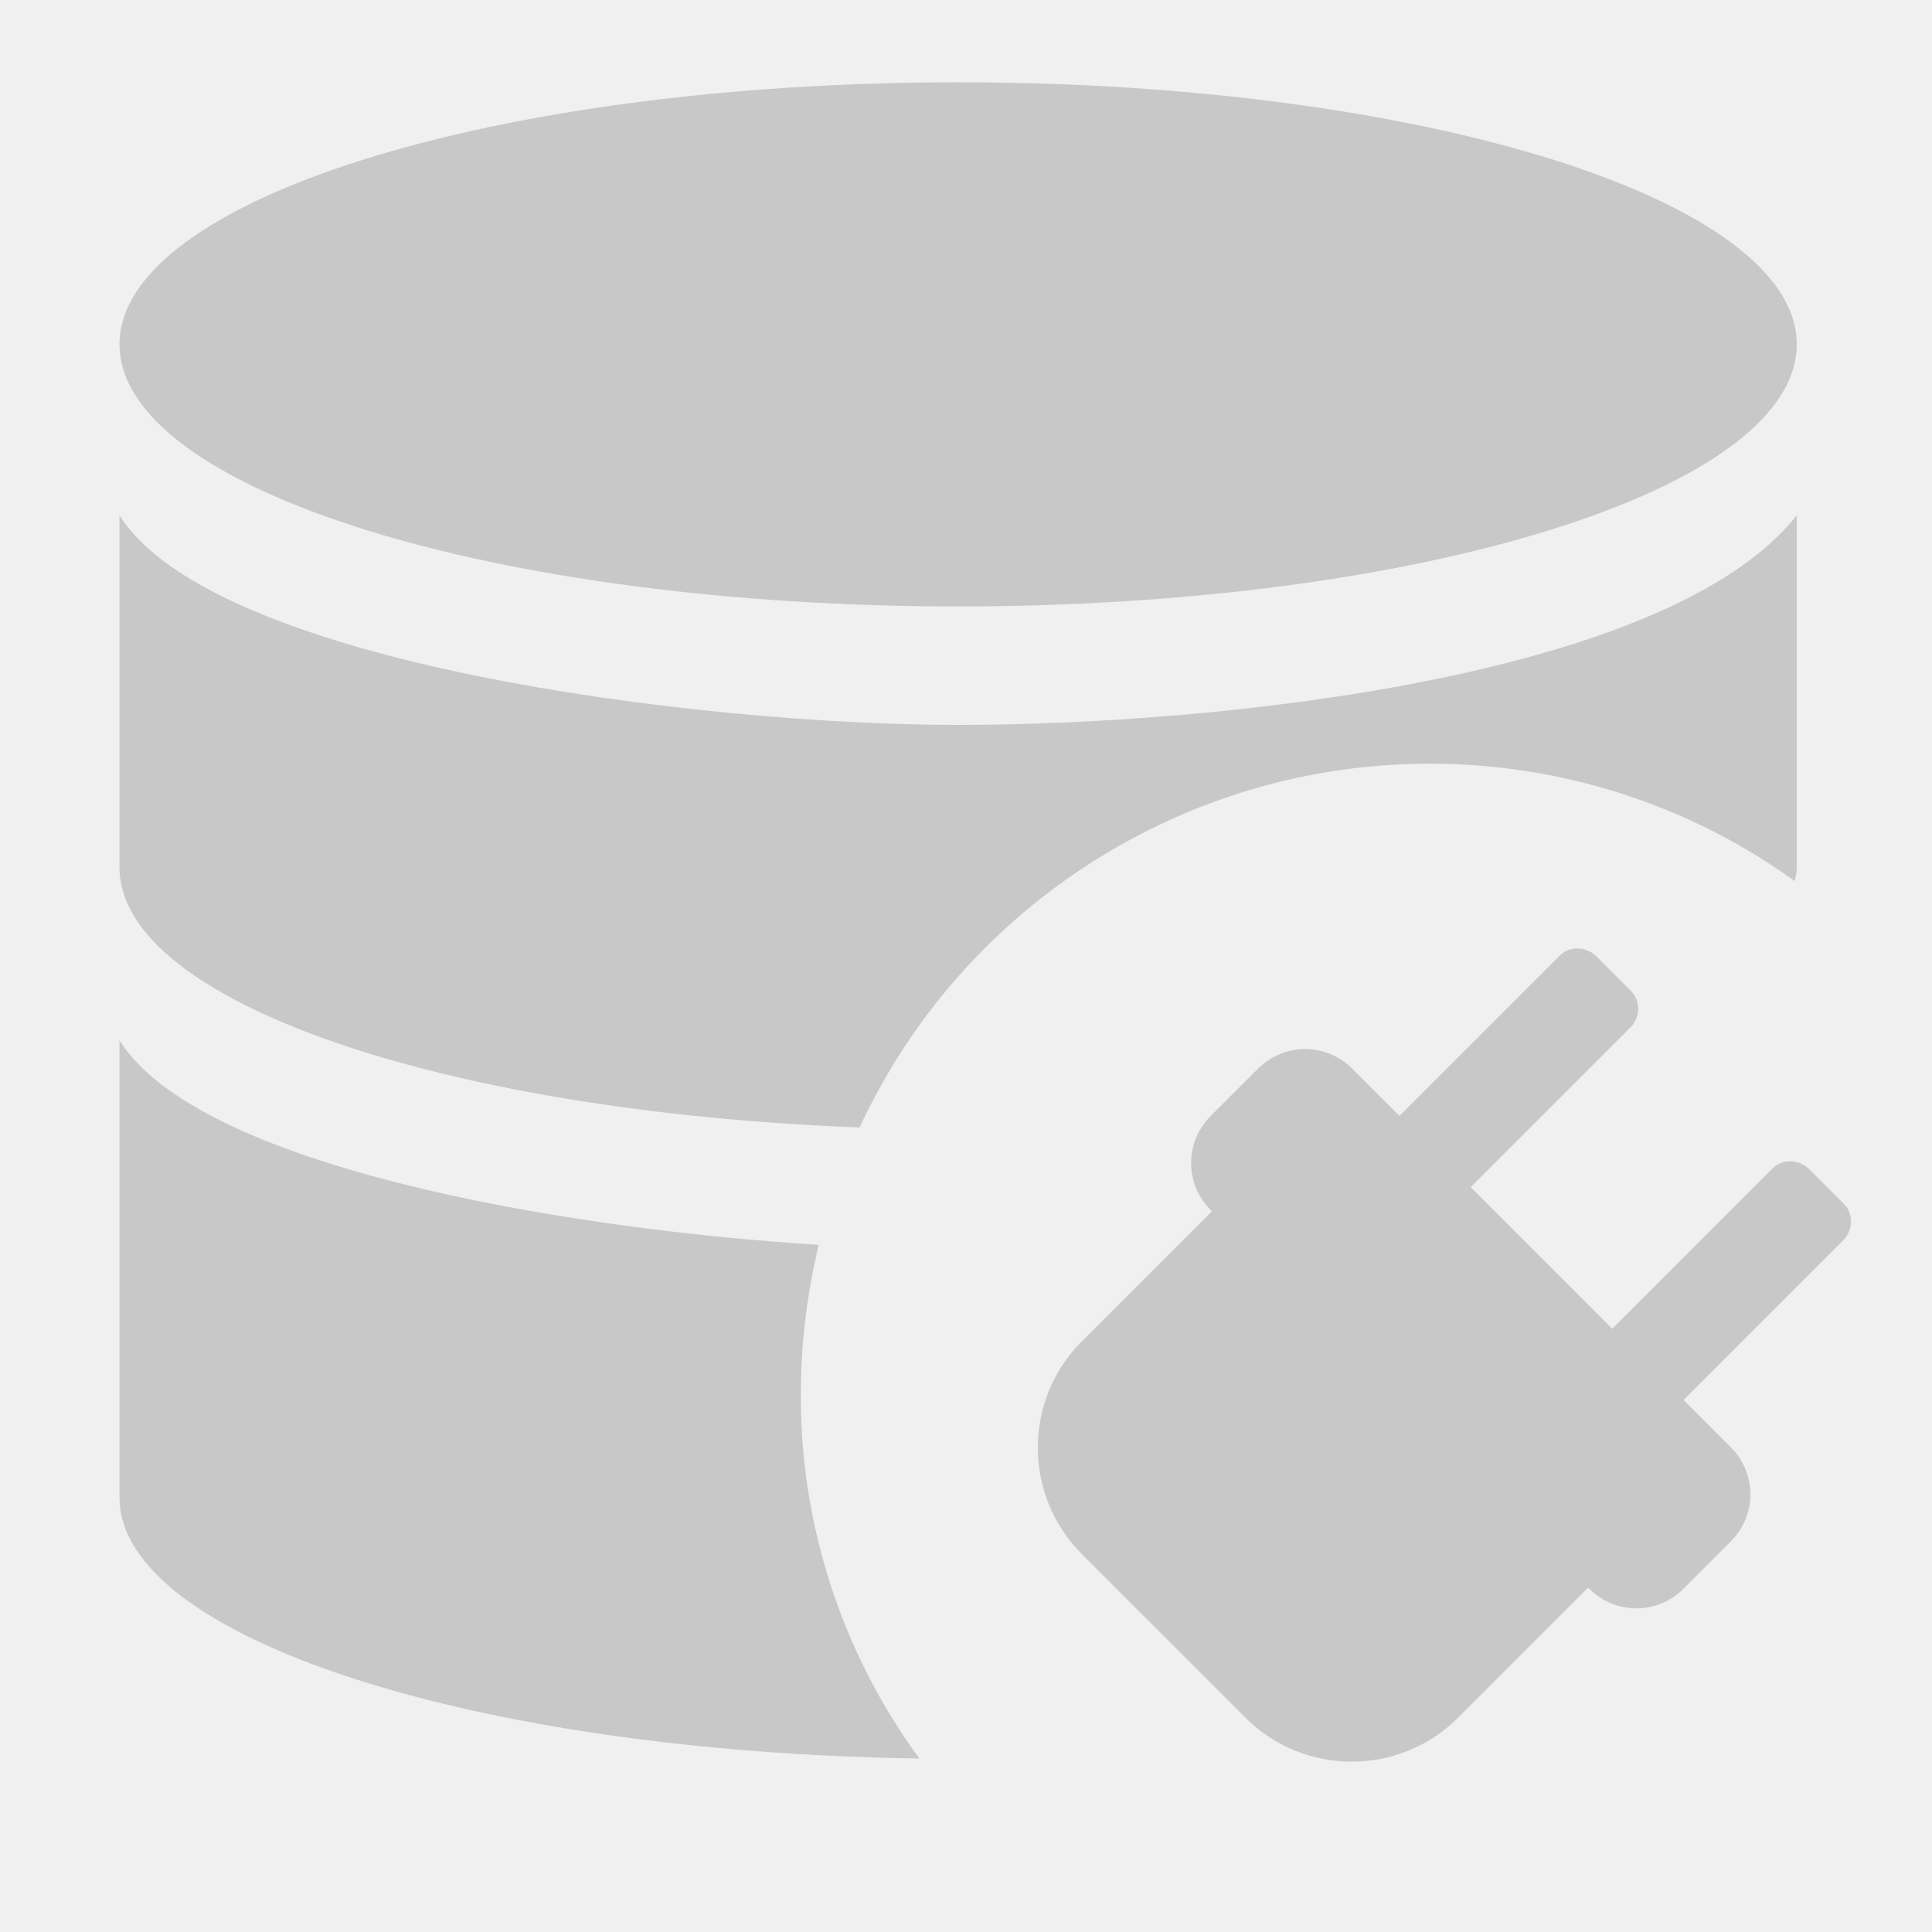
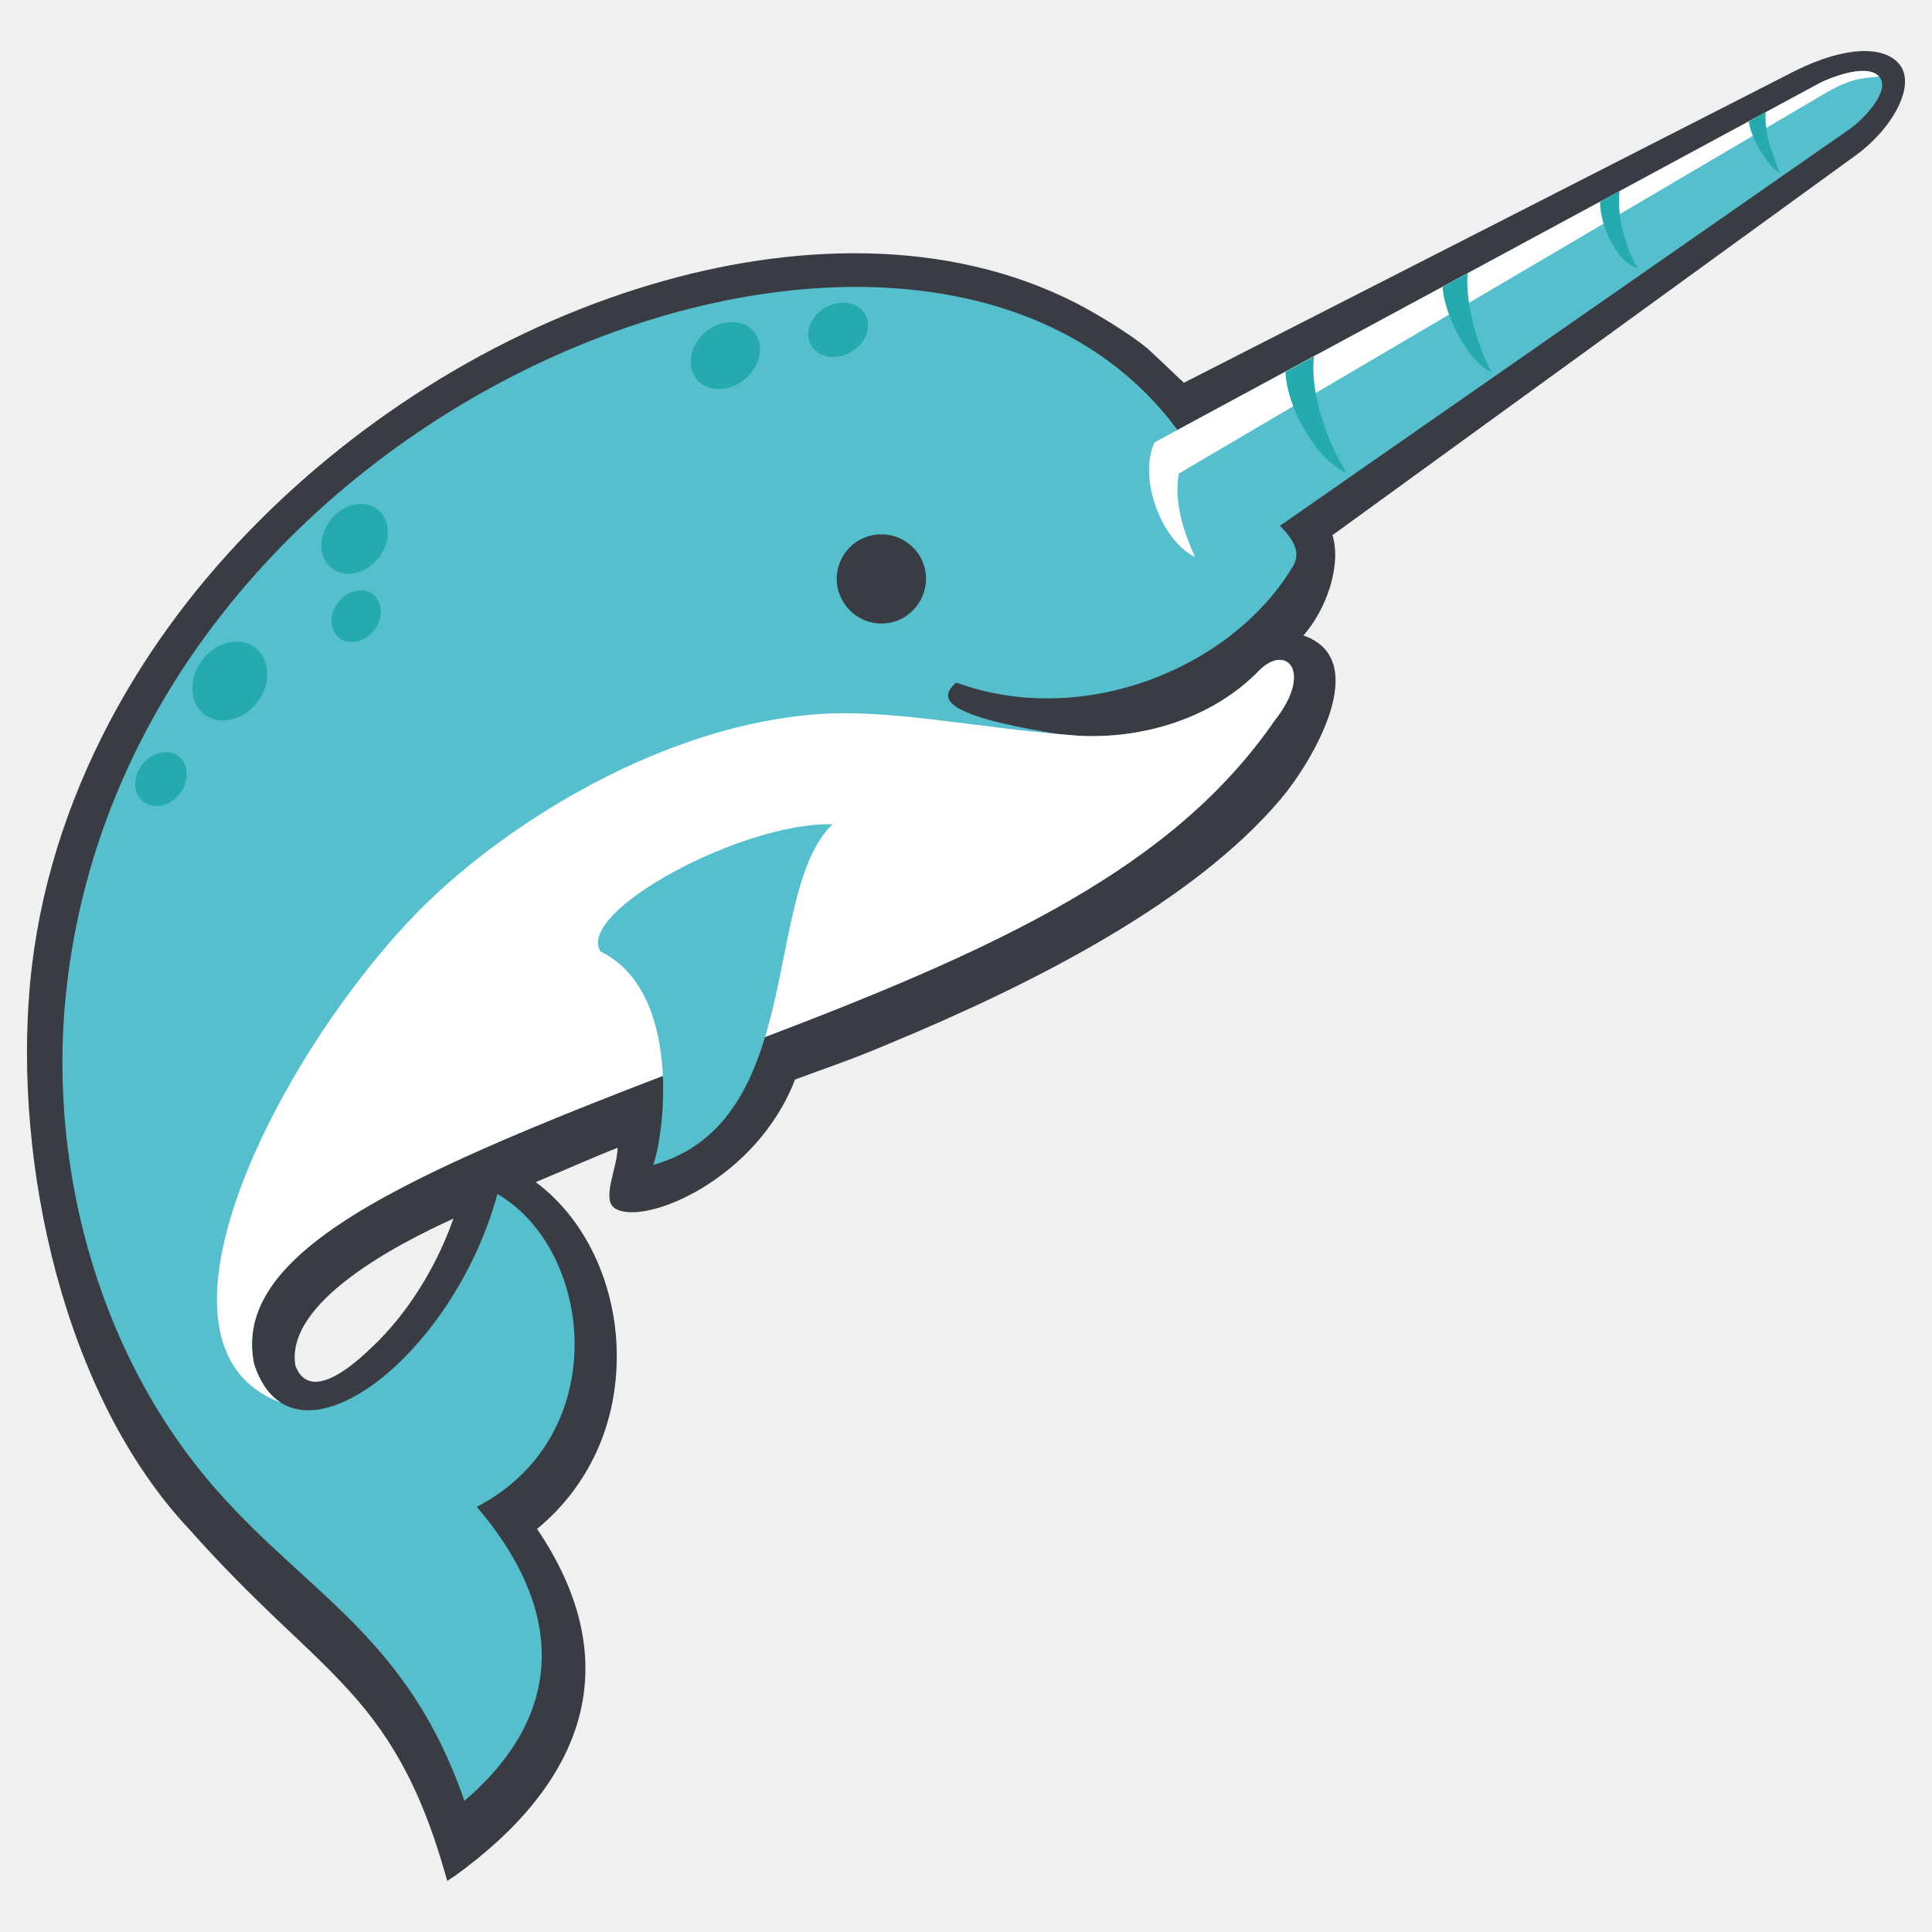
- <svg xmlns="http://www.w3.org/2000/svg" width="20" height="20" x="0px" y="0px" viewBox="0 0 18.43 17.62" xml:space="preserve">
-   <style type="text/css">
-     .custom-st0 {
-       fill: rgb(200, 200, 200);
-     }
-   </style>
-   <ellipse id="Ellipse_9514" class="custom-st0" cx="9.14" cy="2.88" rx="8" ry="2.5" />
-   <path id="Path_8355" class="custom-st0" d="M7.64,12.88c0-0.48,0.06-0.95,0.17-1.41c-2.53-0.16-5.92-0.76-6.67-1.95v4.36  c0,1.34,3.39,2.43,7.63,2.49C8.03,15.36,7.63,14.13,7.64,12.88z" />
-   <path id="Path_8356" class="custom-st0" d="M13.64,6.88c1.25,0,2.47,0.39,3.48,1.12c0.01-0.04,0.02-0.08,0.02-0.12V4.51  c-1.22,1.55-5.53,2-8,2s-7.11-0.58-8-2v3.36c0,1.28,3.09,2.33,7.06,2.48C9.18,8.24,11.3,6.88,13.64,6.88z" />
-   <path id="Path_8353" class="custom-st0" d="M10.32,14.42c-0.56-0.56-0.56-1.47,0-2.03l1.24-1.24l-0.01-0.01c-0.25-0.25-0.25-0.65,0-0.9l0,0  L12,9.79c0.25-0.25,0.65-0.25,0.9,0c0,0,0,0,0,0l0,0l0.45,0.45l1.53-1.53c0.09-0.09,0.24-0.09,0.34,0l0.34,0.34  c0.09,0.09,0.09,0.24,0,0.34l-1.53,1.53l1.35,1.35l1.53-1.53c0.09-0.09,0.24-0.09,0.34,0l0.34,0.34c0.09,0.09,0.09,0.24,0,0.34  l-1.53,1.53l0.45,0.45c0.25,0.25,0.25,0.65,0,0.9l0,0l-0.45,0.45c-0.25,0.25-0.65,0.25-0.9,0l0,0l-0.01-0.01l-1.24,1.24  c-0.56,0.56-1.47,0.56-2.03,0l0,0L10.32,14.42z" />
+ <svg xmlns="http://www.w3.org/2000/svg" width="100%" height="100%" viewBox="0 0 200 200" version="1.1" xml:space="preserve" style="fill-rule:evenodd;clip-rule:evenodd;stroke-linejoin:round;stroke-miterlimit:1.414;">
+   <g id="g14">
+     <path id="path48" d="M46.939,126.15c-5.924,2.687 -17.453,8.7 -16.36,15.218c1.504,4.006 6.199,-0.228 7.931,-1.914c3.736,-3.509 6.697,-8.384 8.429,-13.304m35.36,-14.397c-3.918,10.251 -15.356,15.127 -18.545,13.396c-1.596,-0.867 0.136,-4.101 0.181,-6.333c-2.324,0.91 -6.152,2.596 -8.476,3.553c5.56,4.145 8.431,11.299 8.386,18.088c0,6.969 -2.87,13.393 -8.248,17.813c9.569,14.167 4.696,26.376 -8.475,35.899l-0.821,0.547l-0.274,-0.956c-1.957,-6.743 -4.42,-12.438 -9.068,-17.815c-2.324,-2.687 -4.968,-5.148 -7.564,-7.608c-3.417,-3.235 -6.697,-6.513 -9.797,-10.021c-13.032,-13.851 -18.183,-37.86 -16.495,-56.403c0.864,-9.567 3.783,-18.724 8.247,-27.199c3.555,-6.742 8.065,-12.938 13.261,-18.494c11.483,-12.303 26.703,-22.008 42.88,-26.791c14.216,-4.235 30.483,-4.965 44.019,2.005c2.187,1.139 5.468,3.143 7.291,4.647c1.141,1.047 2.277,2.141 3.372,3.189c0.136,0.091 0.274,0.228 0.365,0.363l63.295,-32.3c5.238,-2.596 9.157,-2.596 10.753,-0.727c1.868,2.186 -0.728,6.74 -4.419,9.43l-54.228,39.362c0.956,3.143 -0.638,7.699 -3.009,10.387c7.248,2.505 0.867,13.12 -2.323,16.903c-9.068,10.752 -25.7,19.18 -40.509,25.33c-3.965,1.686 -6.243,2.416 -9.799,3.735" style="fill:#393c42;" />
+     <path id="path52" d="M131.924,74.624c4.056,-5.103 1.231,-8.064 -1.595,-5.193c-5.56,5.693 -13.989,7.652 -21.598,6.422c-11.122,-1.868 -11.619,-3.553 -9.752,-5.194c13.124,4.785 28.388,-1.456 34.721,-11.799c2.735,-3.917 -6.424,-7.061 -11.845,-14.396c-25.93,-34.989 -107.087,-4.464 -114.834,56.721c-2.37,18.404 2.779,38.768 15.45,53.119c9.476,10.753 19.774,15.219 25.606,32.121c11.348,-9.75 9.57,-20.774 1.279,-30.433c14.169,-7.381 12.119,-26.563 2.14,-32.393c-4.647,17.084 -21.327,29.704 -25.2,17.585c-2.505,-12.347 17.819,-20.545 50.399,-32.892c27.25,-10.207 44.84,-18.635 55.229,-33.668" style="fill:#55bfce;" />
+     <path id="path56" d="M131.924,74.624c4.056,-5.103 1.231,-8.064 -1.595,-5.193c-4.782,4.92 -11.984,7.062 -18.546,6.742c-11.21,-0.82 -20.142,-3.006 -28.343,-2.142c-16.133,1.64 -31.853,11.845 -40.283,20.456c-14.217,14.58 -29.893,44.829 -14.08,50.708c-1.185,-0.731 -2.142,-2.051 -2.781,-4.011c-2.505,-12.347 17.819,-20.545 50.399,-32.892c27.25,-10.207 44.84,-18.635 55.229,-33.668" style="fill:#fff;" />
+     <path id="path60" d="M62.157,98.496c8.386,4.1 6.7,18.496 5.47,22.098c15.902,-4.512 11.164,-28.064 18.548,-35.264c-9.252,-0.274 -26.57,9.02 -24.018,13.166" style="fill:#55bfce;" />
+     <path id="path64" d="M89.045,55.853c2.277,-1.184 5.058,-0.364 6.289,1.915c1.184,2.232 0.317,5.01 -1.916,6.241c-2.232,1.184 -5.056,0.363 -6.243,-1.913c-1.229,-2.234 -0.364,-5.012 1.87,-6.243" style="fill:#393c42;" />
+     <path id="path68" d="M127.641,57.812l63.796,-44.42c1.776,-1.274 4.148,-4.009 3.189,-5.33c-0.955,-1.32 -3.736,-0.592 -6.105,0.456l-68.994,37.266c-2.23,4.647 2.28,14.443 8.114,12.028" style="fill:#55bfce;" />
+     <path id="path72" d="M122.036,49.02l66.667,-39.225c2.916,-1.732 4.056,-1.687 5.83,-1.87c-1.001,-1.137 -3.736,-0.454 -6.013,0.592l-68.992,37.267c-1.684,3.508 0.503,10.024 4.193,11.892c-1.321,-2.871 -2.186,-5.877 -1.685,-8.656" style="fill:#fff;" />
+     <path id="path76" d="M23.836,66.468c2.186,-0.364 3.874,1.14 3.828,3.374c0,2.23 -1.776,4.328 -3.963,4.692c-2.143,0.362 -3.831,-1.14 -3.783,-3.327c0,-2.232 1.775,-4.328 3.918,-4.739" style="fill:#25abad;" />
+     <path id="path80" d="M36.778,52.208c1.914,-0.318 3.417,1.003 3.37,2.963c-0.045,2.005 -1.594,3.825 -3.508,4.191c-1.913,0.32 -3.418,-1.003 -3.372,-2.962c0.046,-1.958 1.595,-3.828 3.51,-4.192" style="fill:#25abad;" />
+     <path id="path84" d="M75.921,33.348c1.96,0.091 3.144,1.731 2.643,3.644c-0.456,1.915 -2.415,3.372 -4.328,3.28c-1.918,-0.09 -3.1,-1.732 -2.644,-3.644c0.454,-1.914 2.414,-3.372 4.329,-3.28" style="fill:#25abad;" />
+     <path id="path88" d="M87.905,31.389c1.595,0.364 2.368,1.821 1.732,3.37c-0.639,1.503 -2.461,2.462 -4.009,2.142c-1.595,-0.364 -2.372,-1.823 -1.734,-3.371c0.638,-1.503 2.46,-2.461 4.011,-2.141" style="fill:#25abad;" />
+     <path id="path92" d="M36.915,61.138c1.41,-0.228 2.552,0.774 2.505,2.233c0,1.457 -1.185,2.824 -2.597,3.053c-1.412,0.274 -2.506,-0.729 -2.506,-2.188c0.046,-1.457 1.184,-2.825 2.598,-3.098" style="fill:#25abad;" />
+     <path id="path96" d="M16.727,77.903c1.459,-0.272 2.644,0.775 2.599,2.28c0,1.548 -1.23,2.96 -2.69,3.233c-1.504,0.228 -2.644,-0.774 -2.644,-2.277c0.048,-1.549 1.231,-3.007 2.735,-3.236" style="fill:#25abad;" />
+     <path id="path100" d="M136.026,36.901l-2.96,1.594c0.225,4.328 3.78,9.568 6.33,10.434c-2.004,-3.052 -3.825,-8.339 -3.37,-12.028m15.902,-8.61l-2.596,1.412c0.319,3.872 3.508,8.519 5.103,8.792c-1.231,-1.866 -2.825,-7.06 -2.507,-10.204m15.722,-8.52l-2.006,1.094c-0.045,2.55 1.824,6.377 3.918,6.925c-1.002,-1.595 -2.232,-4.876 -1.912,-8.019m15.129,-8.154l-1.733,0.956c0.138,1.686 2.097,4.829 3.19,5.33c-0.41,-1.229 -1.64,-3.734 -1.457,-6.286" style="fill:#25abad;" />
+   </g>
</svg>
